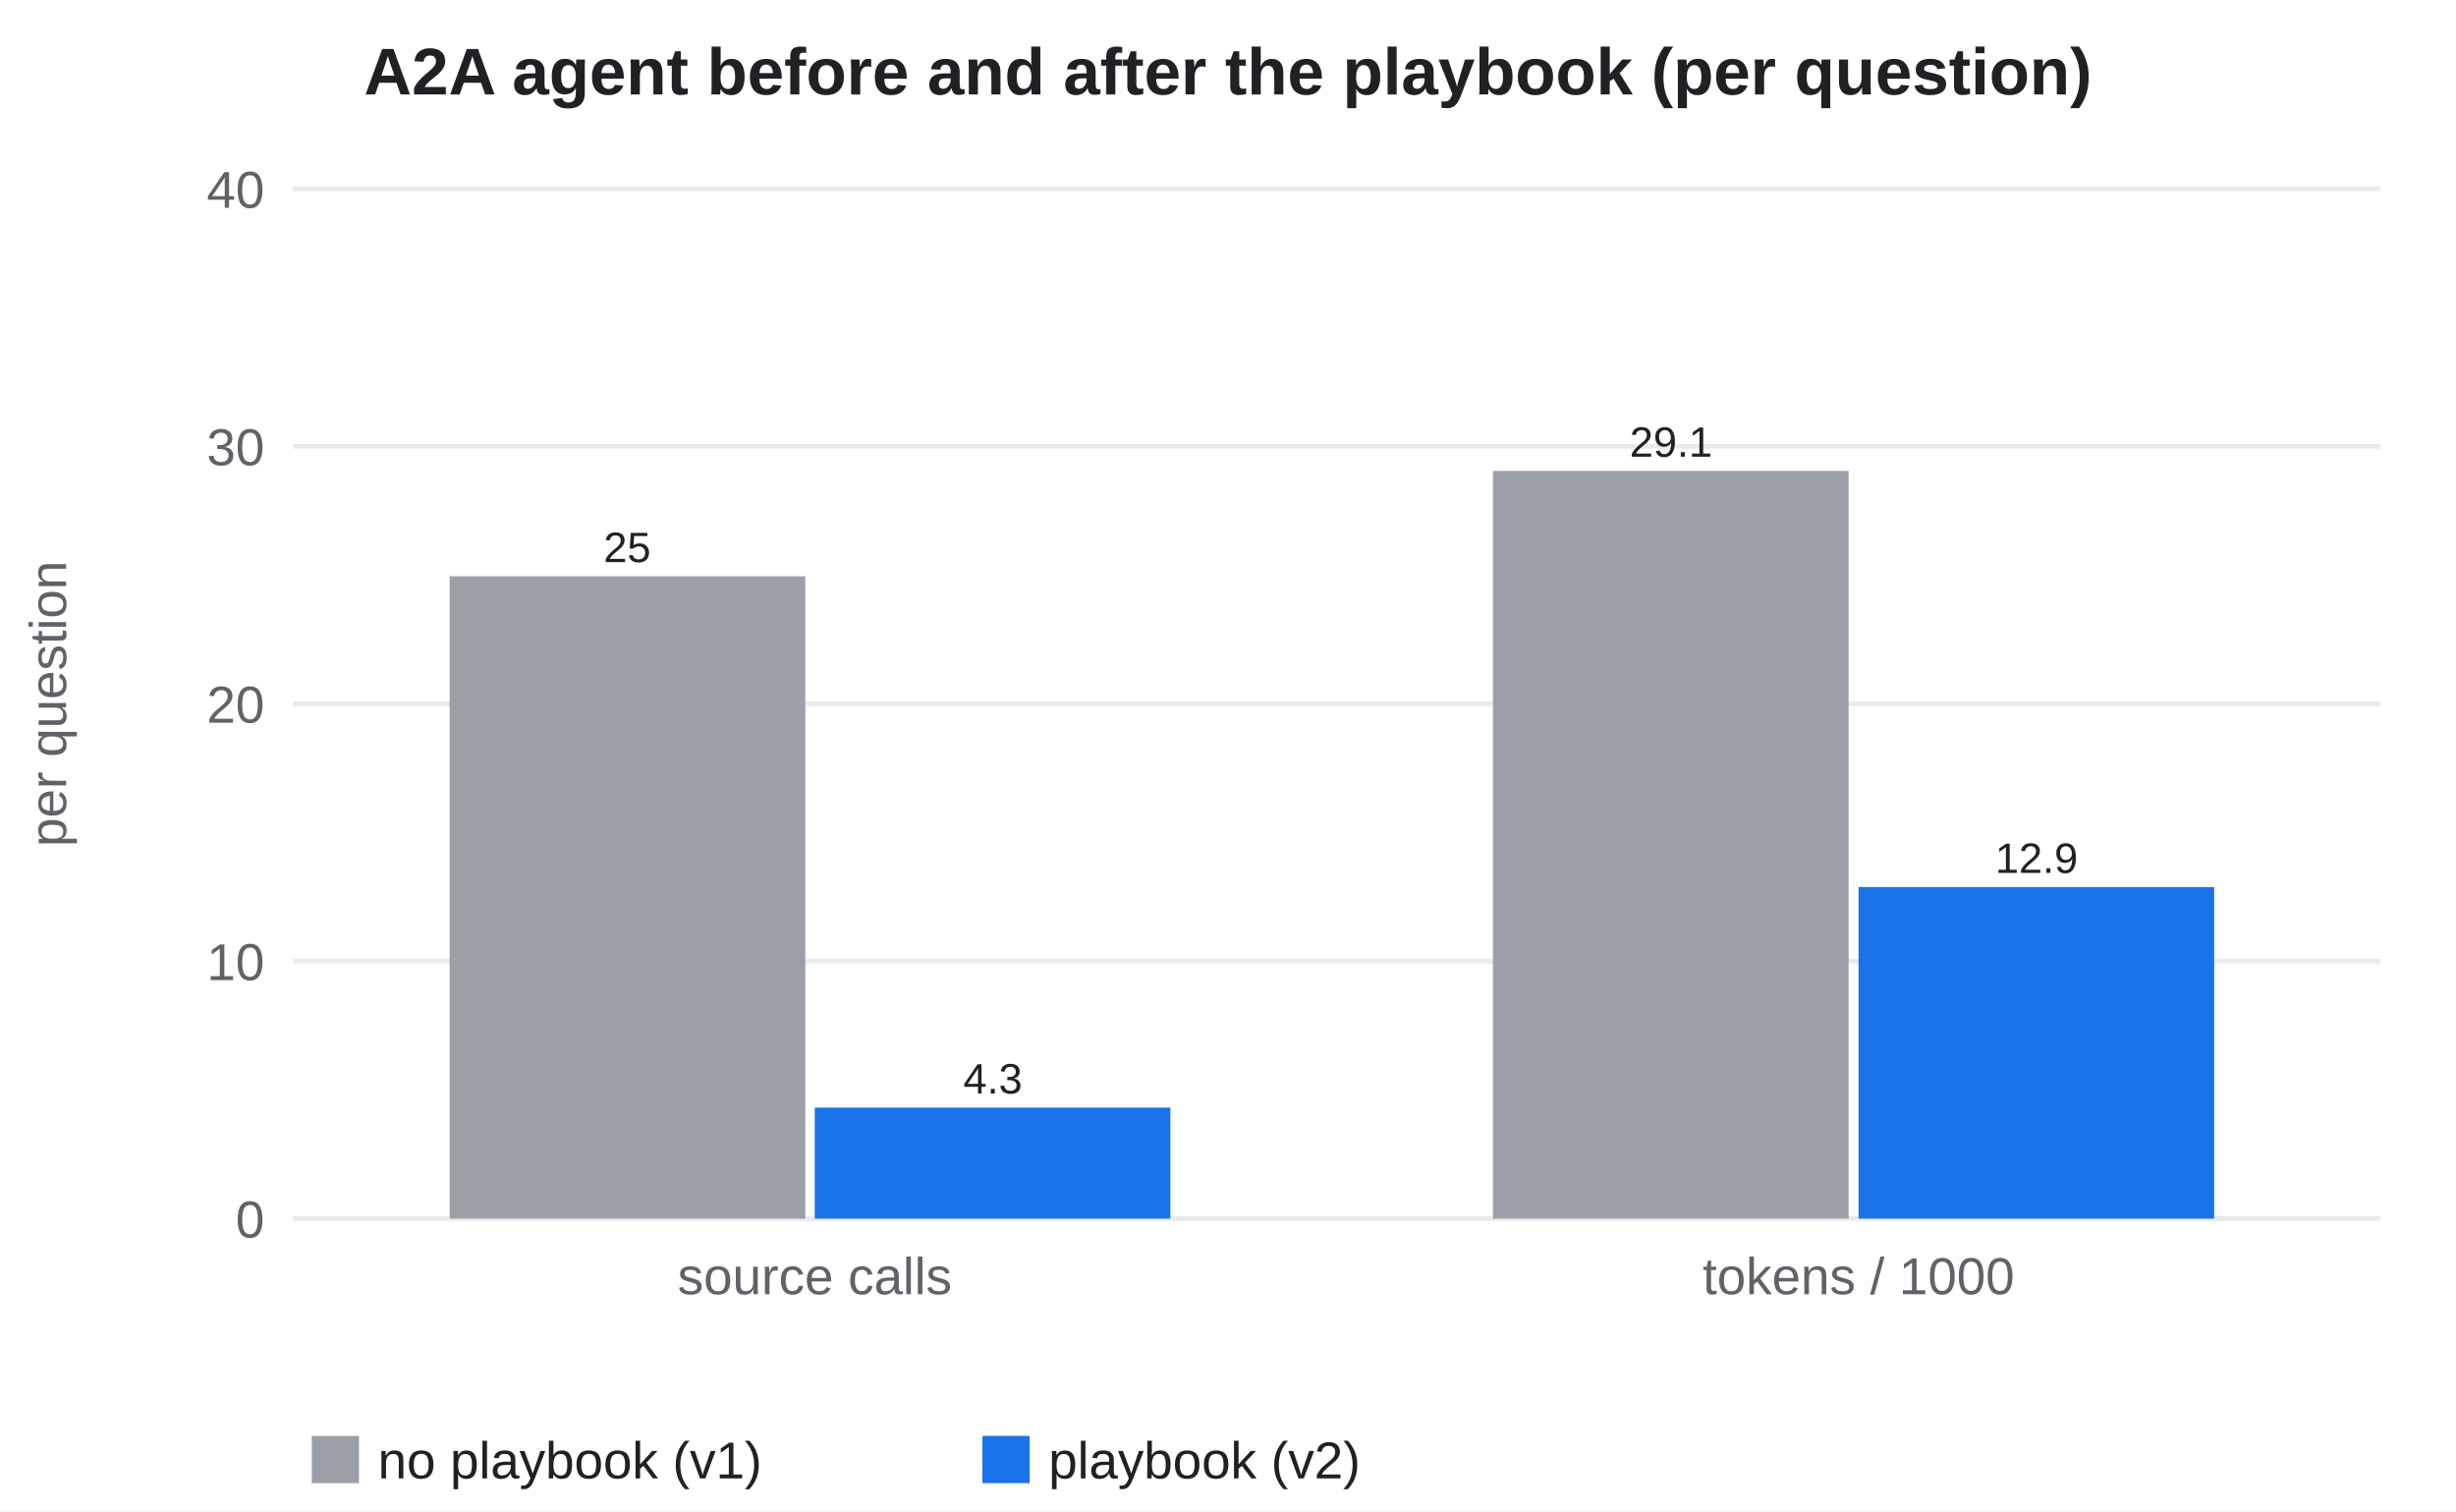
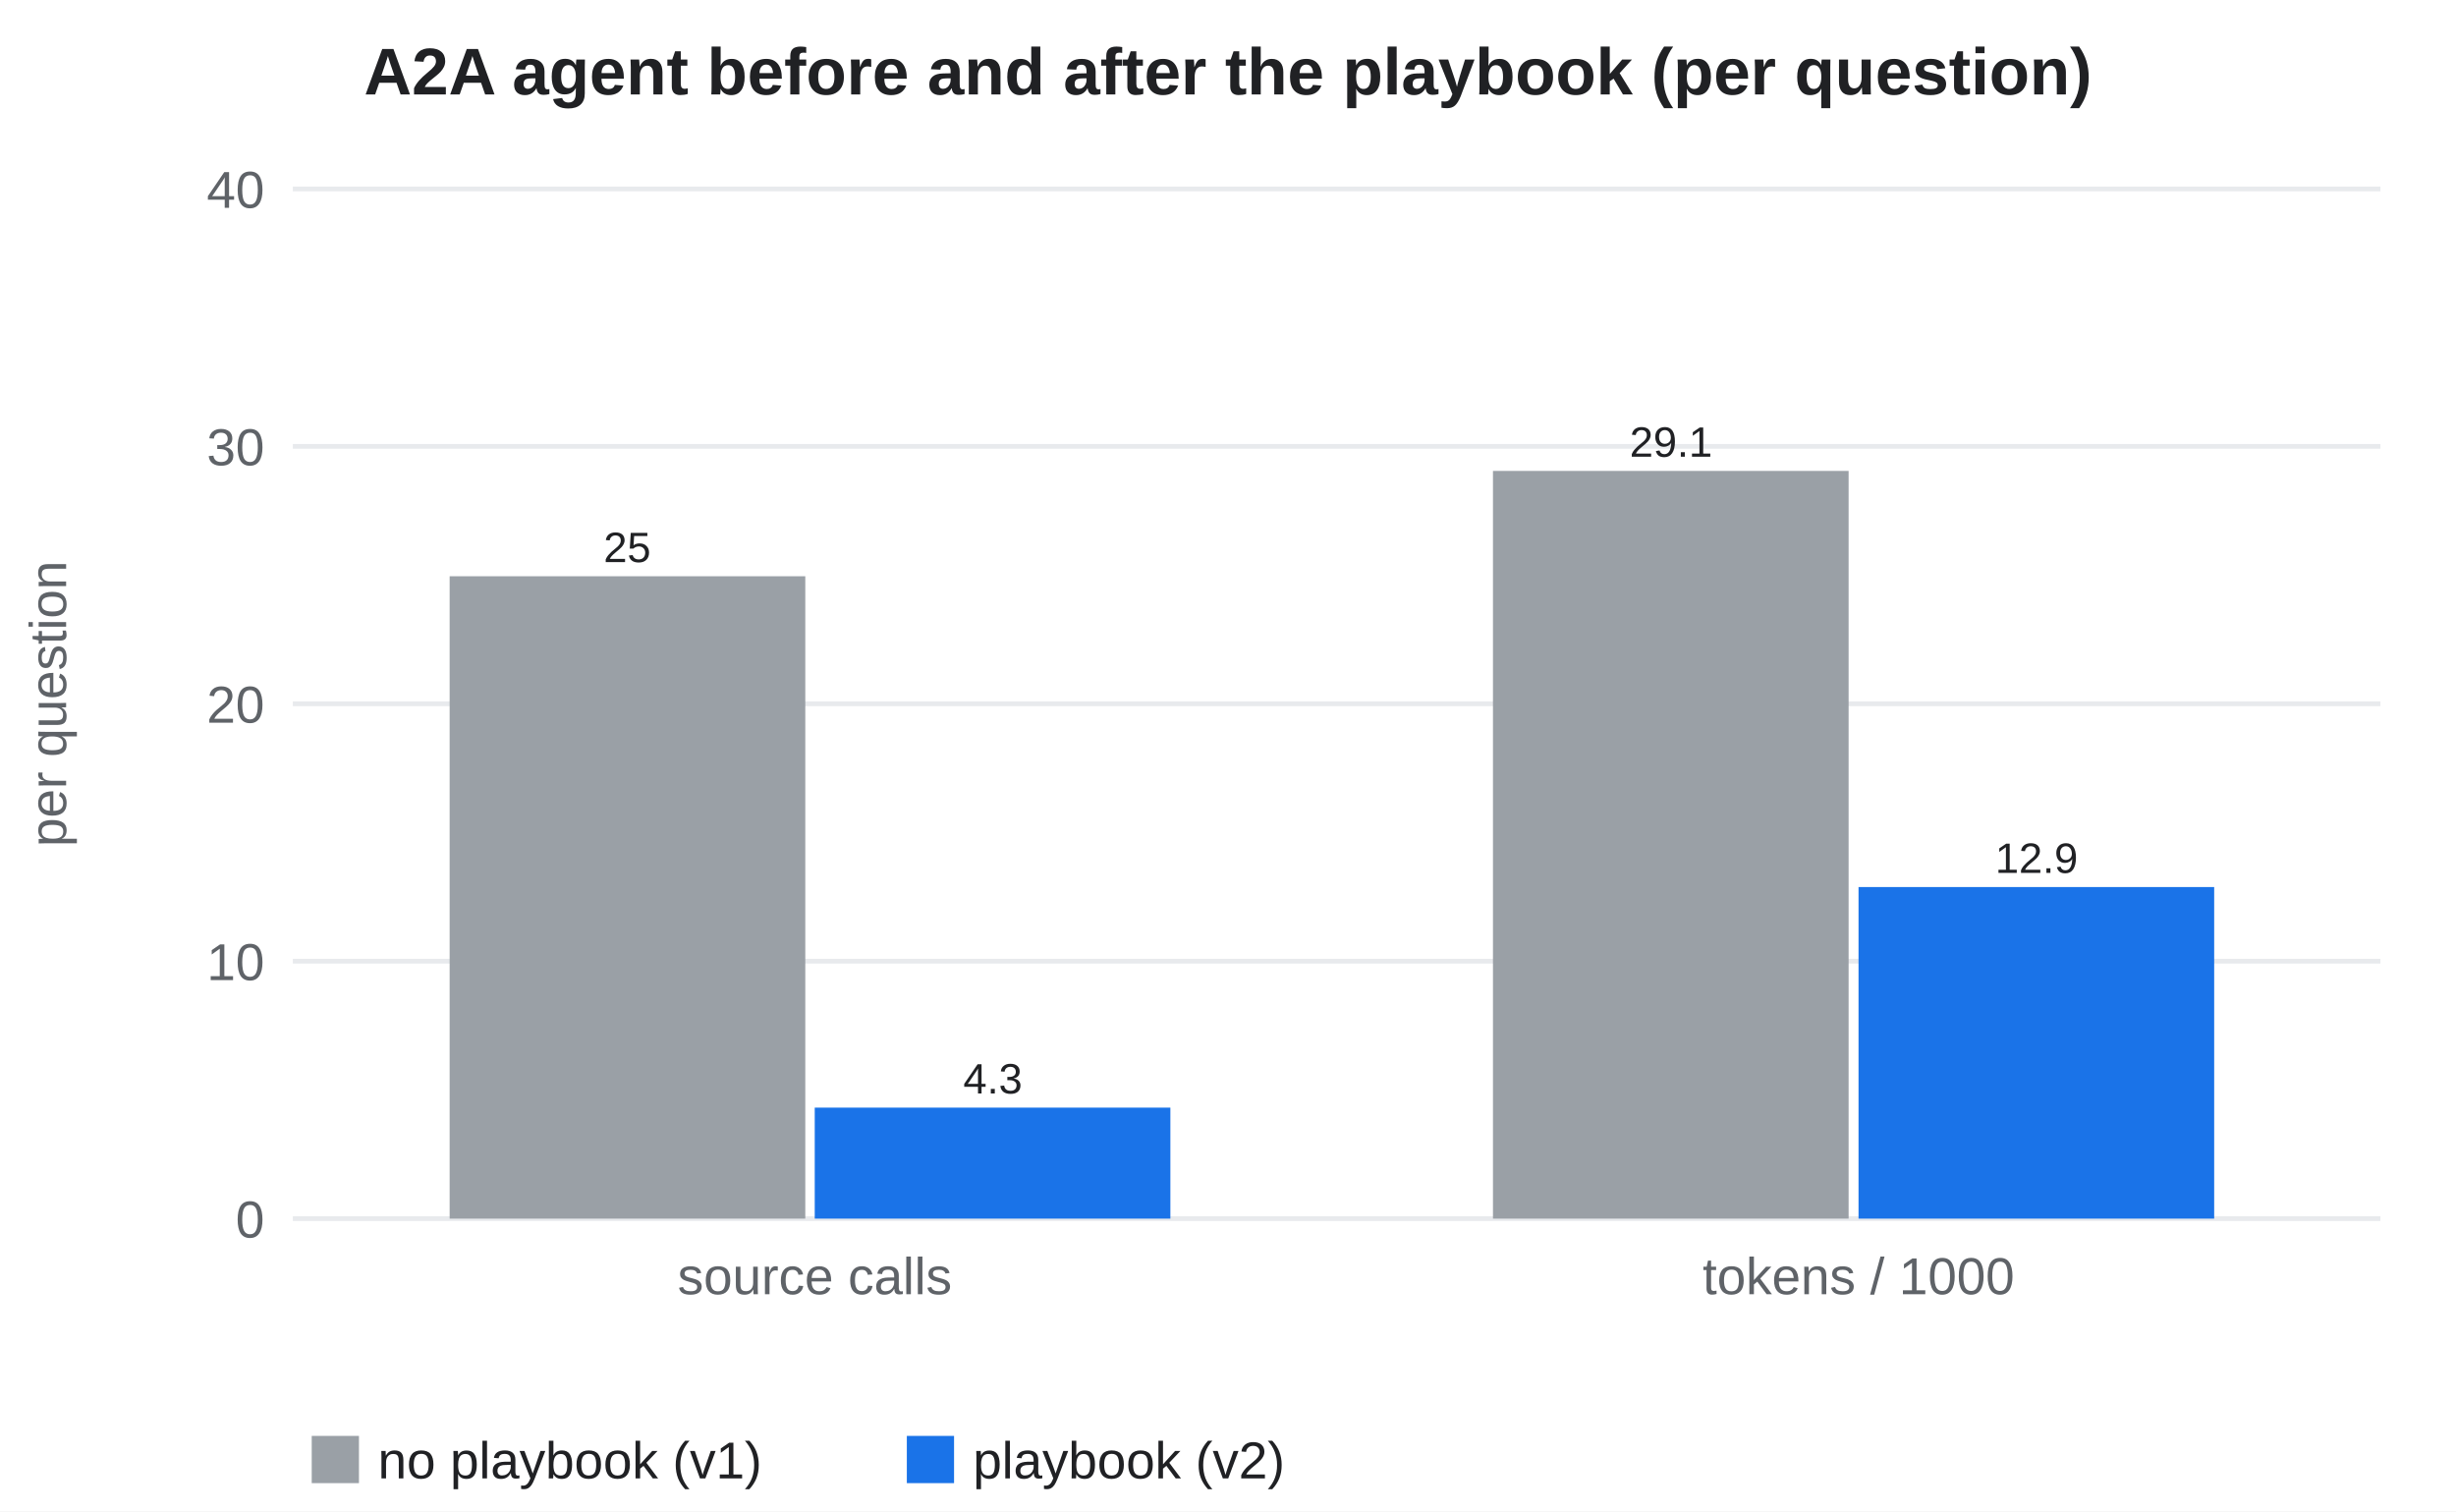
<svg xmlns="http://www.w3.org/2000/svg" viewBox="0 0 520 320" font-family="Arial,sans-serif" font-size="11">
  <rect width="520" height="320" fill="#fff" />
  <text x="260.0" y="20" text-anchor="middle" font-size="14" font-weight="bold" fill="#202124">A2A agent before and after the playbook (per question)</text>
  <line x1="62" x2="504" y1="258.0" y2="258.0" stroke="#e8eaed" />
  <text x="56" y="262.0" text-anchor="end" fill="#5f6368">0</text>
  <line x1="62" x2="504" y1="203.5" y2="203.5" stroke="#e8eaed" />
  <text x="56" y="207.5" text-anchor="end" fill="#5f6368">10</text>
  <line x1="62" x2="504" y1="149.0" y2="149.0" stroke="#e8eaed" />
  <text x="56" y="153.0" text-anchor="end" fill="#5f6368">20</text>
  <line x1="62" x2="504" y1="94.5" y2="94.5" stroke="#e8eaed" />
  <text x="56" y="98.5" text-anchor="end" fill="#5f6368">30</text>
  <line x1="62" x2="504" y1="40.0" y2="40.0" stroke="#e8eaed" />
  <text x="56" y="44.0" text-anchor="end" fill="#5f6368">40</text>
  <text x="172.5" y="274" text-anchor="middle" fill="#5f6368">source calls</text>
  <text x="393.5" y="274" text-anchor="middle" fill="#5f6368">tokens / 1000</text>
  <text x="14" y="149.0" transform="rotate(-90 14 149.0)" text-anchor="middle" fill="#5f6368">per question</text>
  <rect x="95.2" y="122.0" width="75.3" height="136.0" fill="#9aa0a6" />
  <text x="132.8" y="119.0" text-anchor="middle" font-size="9" fill="#202124">25</text>
  <rect x="316.1" y="99.7" width="75.3" height="158.3" fill="#9aa0a6" />
  <text x="353.8" y="96.7" text-anchor="middle" font-size="9" fill="#202124">29.1</text>
  <rect x="172.5" y="234.5" width="75.3" height="23.5" fill="#1a73e8" />
  <text x="210.2" y="231.5" text-anchor="middle" font-size="9" fill="#202124">4.3</text>
  <rect x="393.5" y="187.8" width="75.3" height="70.2" fill="#1a73e8" />
  <text x="431.2" y="184.8" text-anchor="middle" font-size="9" fill="#202124">12.9</text>
  <rect x="66" y="304" width="10" height="10" fill="#9aa0a6" />
  <text x="80" y="313" fill="#202124">no playbook (v1)</text>
-   <rect x="208" y="304" width="10" height="10" fill="#1a73e8" />
-   <text x="222" y="313" fill="#202124">playbook (v2)</text>
+   <rect x="192" y="304" width="10" height="10" fill="#1a73e8" />
+   <text x="206" y="313" fill="#202124">playbook (v2)</text>
</svg>
